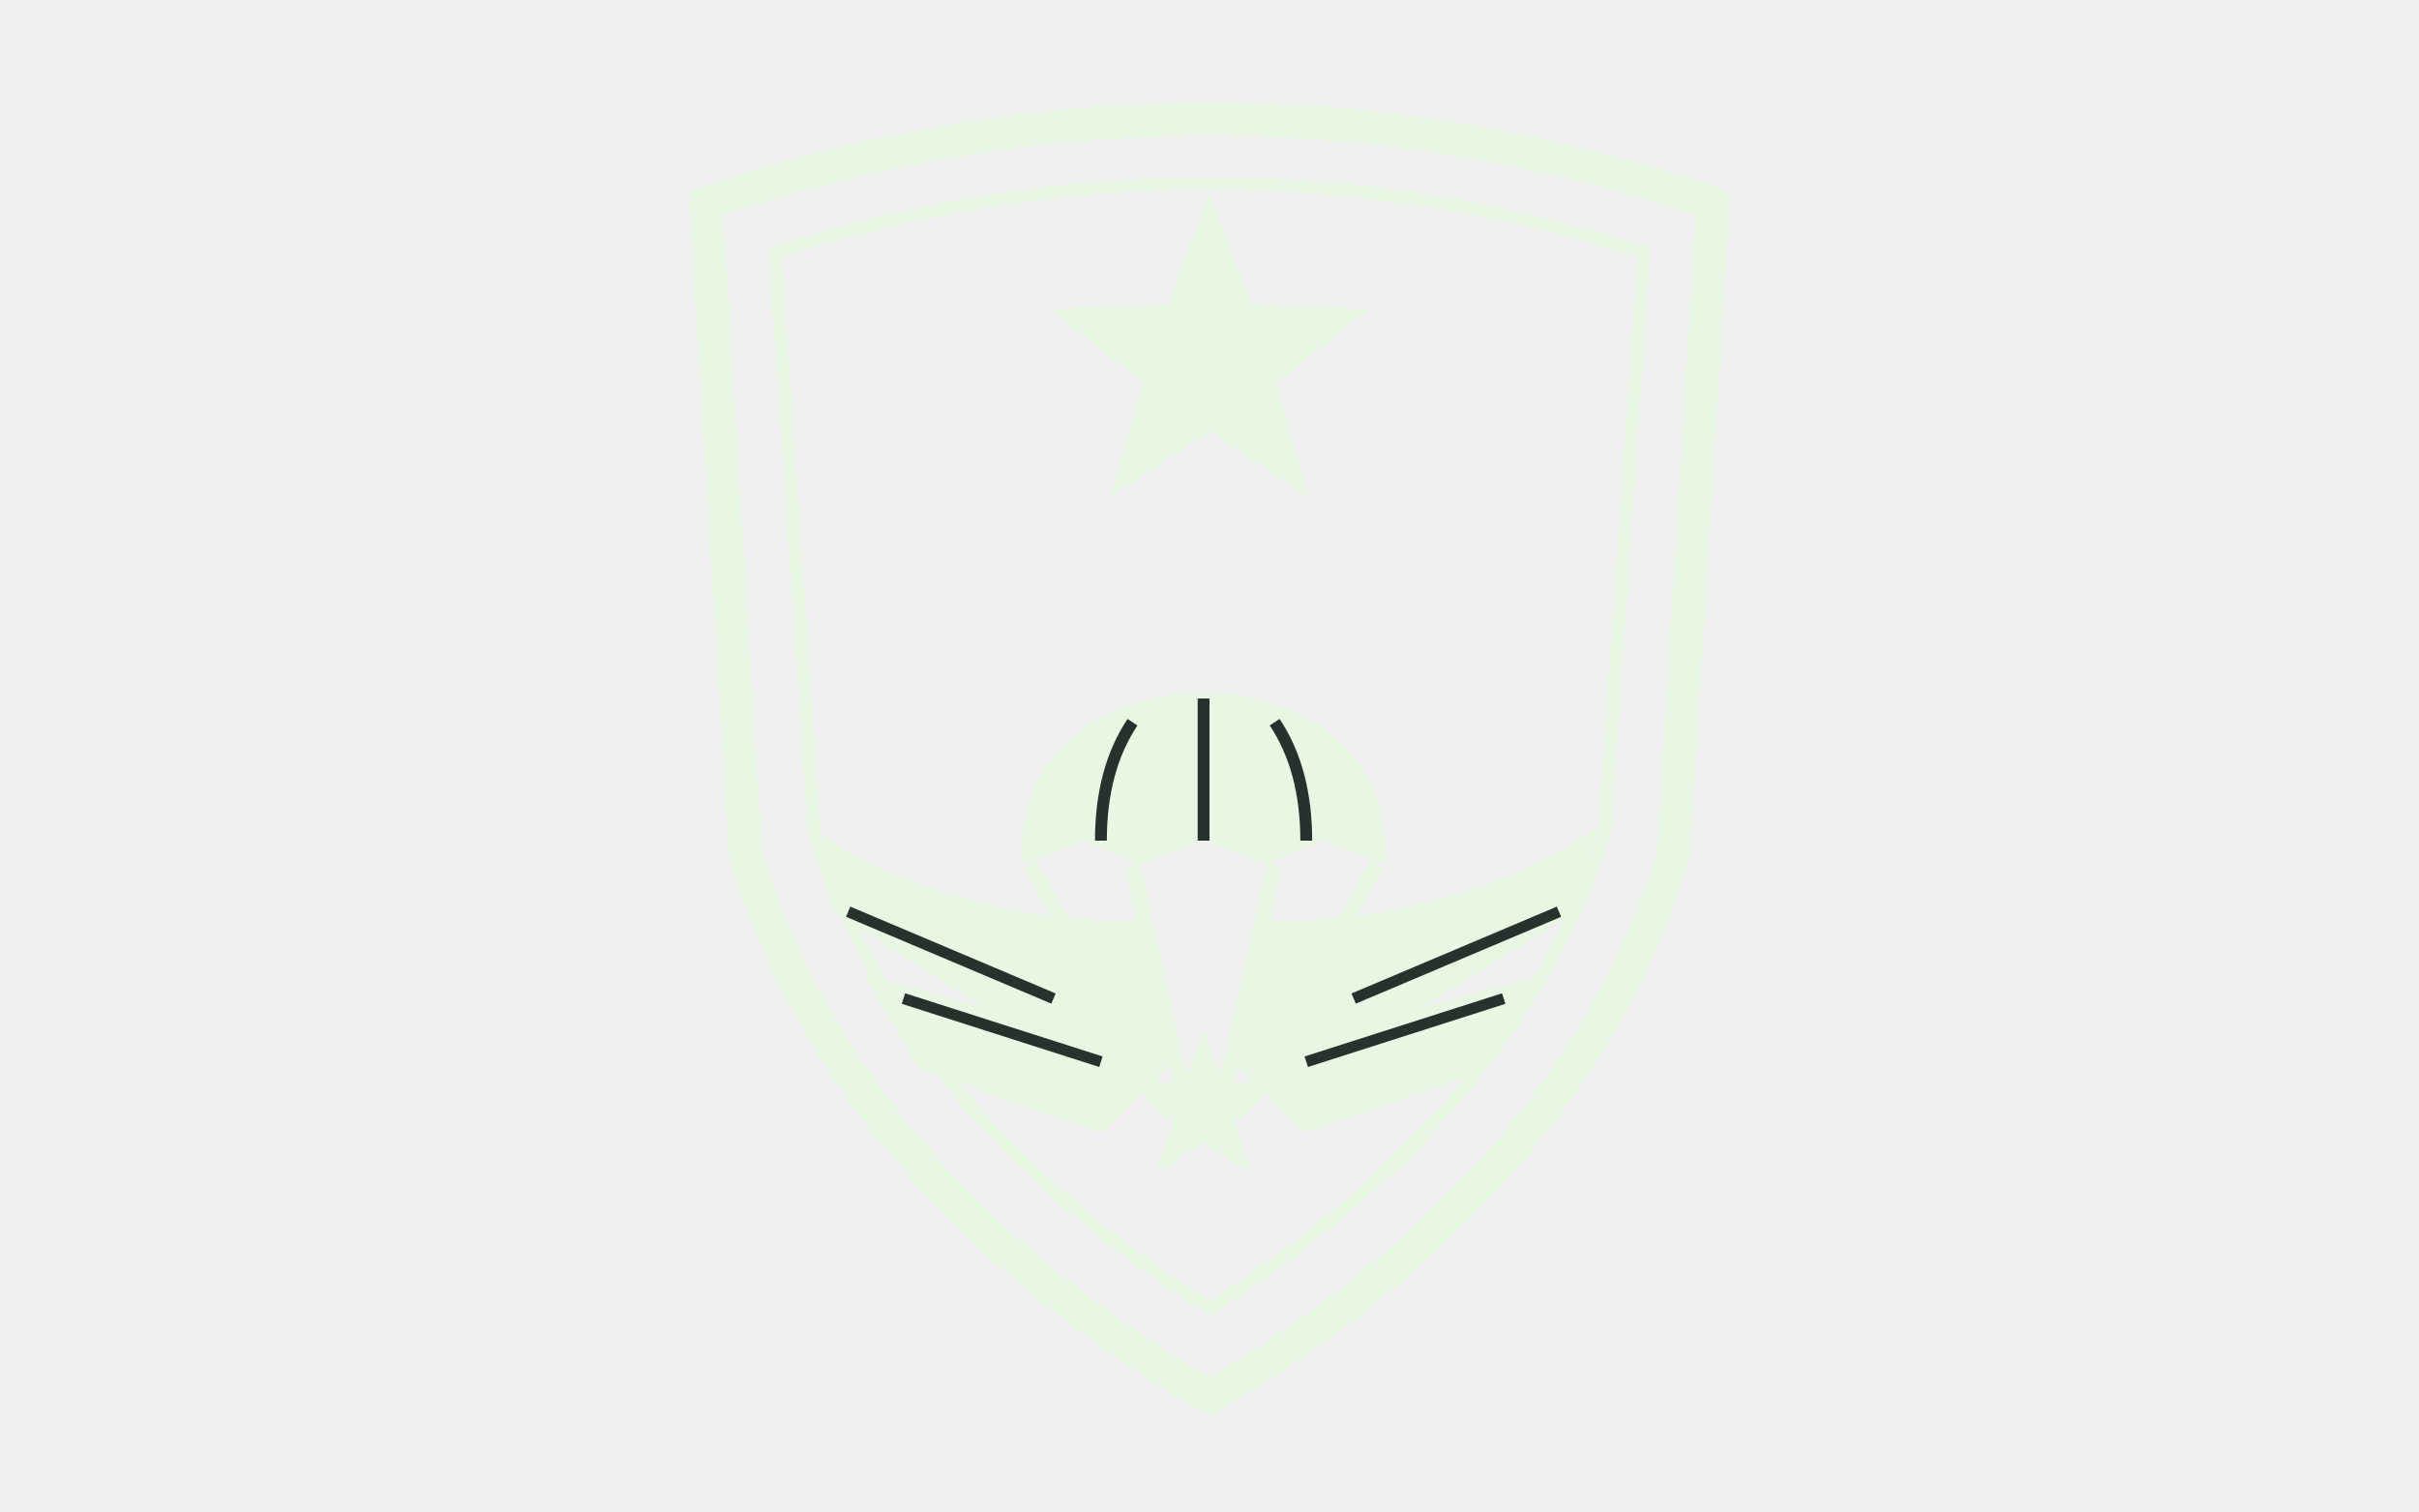
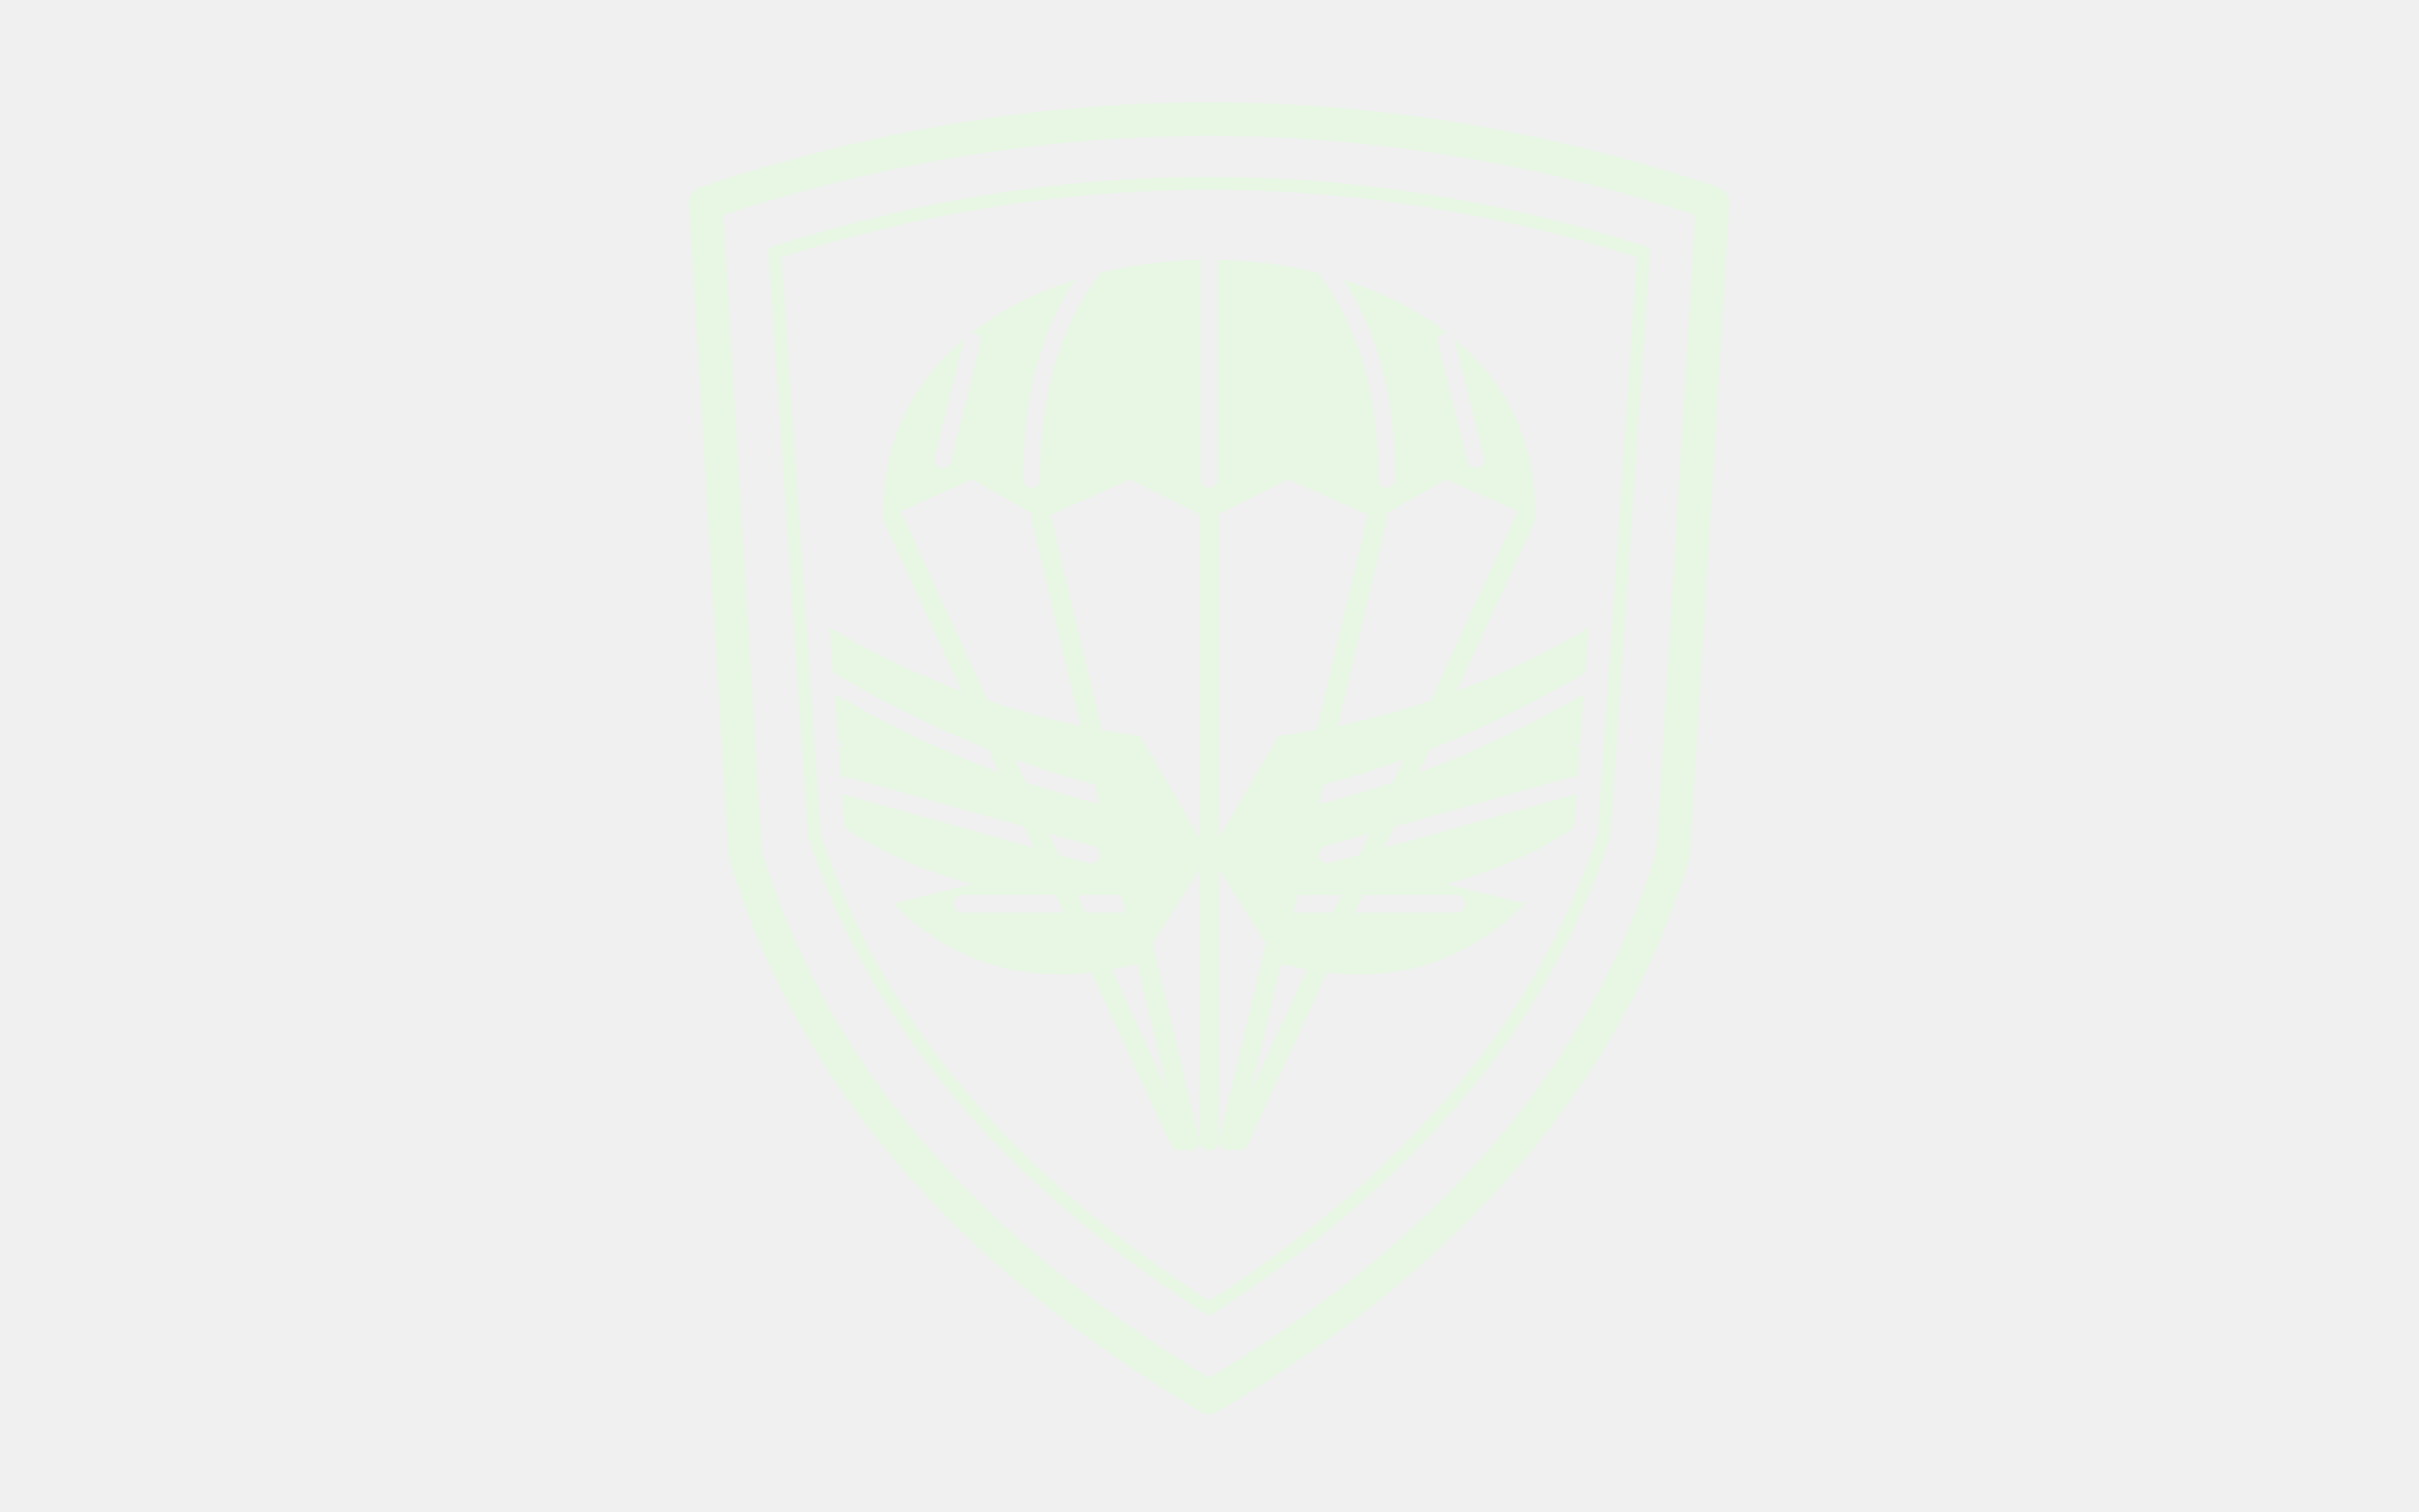
<svg xmlns="http://www.w3.org/2000/svg" width="256" height="160" viewBox="0 0 256 160">
  <g transform="translate(-5.731343 -4.626866) scale(1.044776)">
    <path d="M77 25 Q128 8 179 25 L175 91 Q165 124 128 146 Q91 124 81 91Z" fill="none" stroke="#e7f7e4" stroke-width="3.4" stroke-linejoin="round" stroke-linecap="round" />
    <path d="M84 30 Q128 16 172 30 L168 89 Q159 117 128 137 Q97 117 88 89Z" fill="none" stroke="#e7f7e4" stroke-width="1.3" stroke-linejoin="round" stroke-linecap="round" />
-     <path d="M128.00,24.00L132.20,35.22L144.17,35.75L134.79,43.21L137.99,54.75L128.00,48.14L118.01,54.75L121.21,43.21L111.83,35.75L123.80,35.22Z" fill="#e7f7e4" />
-     <g transform="translate(25 36) scale(.80)">
+     <defs>
+       <clipPath id="airborneInterior22">
+         <path d="M87 33 Q128 20 169 33 L165 88 Q156 115 128 133 Q100 115 91 88Z" />
+       </clipPath>
+     </defs>
+     <g clip-path="url(#airborneInterior22)">
      <defs>
-         <mask id="cut11" maskUnits="userSpaceOnUse" x="0" y="0" width="256" height="160">
+         <mask id="cut40" maskUnits="userSpaceOnUse" x="0" y="0" width="256" height="160">
          <rect width="256" height="160" fill="white" />
          <g fill="black" stroke="black">
            <g stroke="black" stroke-width="4.6" stroke-linejoin="round" stroke-linecap="round">
-               <path d="M105 70 C103 41 153 41 151 70 L143 67 L136 70 L128 67 L120 70 L113 67Z" fill="black" />
-               <path d="M128 49 V67 M119 52 Q115 58 115 67 M137 52 Q141 58 141 67" stroke="#26332d" stroke-width="1.5" fill="none" />
-               <g fill="none" stroke="black" stroke-width="2">
-                 <path d="M106 70 L124 102 M119 70 L126 102 M137 70 L130 102 M150 70 L132 102" />
+               <defs>
+                 <mask id="cut39" maskUnits="userSpaceOnUse" x="0" y="0" width="256" height="160">
+                   <rect width="256" height="160" fill="white" />
+                   <g fill="black" stroke="black">
+                     <path d="M128 30 L128 53 M116 32 Q110 40 110 53 M140 32 Q146 40 146 53 M104 39 L101 51 M152 39 L155 51" fill="none" stroke="black" stroke-width="1.7" stroke-linecap="round" />
+                   </g>
+                 </mask>
+               </defs>
+               <g mask="url(#cut39)">
+                 <path d="M95 57 C94 22 162 22 161 57 L152 53 L145 57 L136 53 L128 57 L120 53 L111 57 L104 53Z" fill="black" />
              </g>
+               <path d="M96 57 L125 120 M111 57 L126 120 M128 57 L128 120 M145 57 L130 120 M160 57 L131 120" fill="none" stroke="black" stroke-width="2" stroke-linejoin="round" stroke-linecap="round" />
            </g>
          </g>
        </mask>
      </defs>
-       <g mask="url(#cut11)">
-         <path d="M121 77 C107 78 88 73 78 65 L81 76 L100 88 L85 84 L92 96 L115 104 L124 95Z" fill="#e7f7e4" />
+       <g mask="url(#cut40)">
+         <defs>
+           <mask id="cut38" maskUnits="userSpaceOnUse" x="0" y="0" width="256" height="160">
+             <rect width="256" height="160" fill="white" />
+             <g fill="black" stroke="black">
+               <path d="M84 70 Q101 81 117 85 M91 84 L116 91 M103 96 L120 96" fill="none" stroke="black" stroke-width="1.8" stroke-linecap="round" />
+             </g>
+           </mask>
+         </defs>
+         <g mask="url(#cut38)">
+           <path d="M121 79 Q98 76 78 60 Q79 73 91 80 L82 79 Q89 90 104 94 L96 96 Q106 106 121 102 L128 91Z" fill="#e7f7e4" />
+         </g>
        <g transform="translate(256 0) scale(-1 1)">
-           <path d="M121 77 C107 78 88 73 78 65 L81 76 L100 88 L85 84 L92 96 L115 104 L124 95Z" fill="#e7f7e4" />
-         </g>
-         <g stroke="#26332d" stroke-width="1.4" fill="none">
-           <path d="M83 76 L109 87 M90 87 L115 95 M173 76 L147 87 M166 87 L141 95" />
+           <defs>
+             <mask id="cut38" maskUnits="userSpaceOnUse" x="0" y="0" width="256" height="160">
+               <rect width="256" height="160" fill="white" />
+               <g fill="black" stroke="black">
+                 <path d="M84 70 Q101 81 117 85 M91 84 L116 91 M103 96 L120 96" fill="none" stroke="black" stroke-width="1.8" stroke-linecap="round" />
+               </g>
+             </mask>
+           </defs>
+           <g mask="url(#cut38)">
+             <path d="M121 79 Q98 76 78 60 Q79 73 91 80 L82 79 Q89 90 104 94 L96 96 Q106 106 121 102 L128 91Z" fill="#e7f7e4" />
+           </g>
        </g>
      </g>
-       <path d="M105 70 C103 41 153 41 151 70 L143 67 L136 70 L128 67 L120 70 L113 67Z" fill="#e7f7e4" />
-       <path d="M128 49 V67 M119 52 Q115 58 115 67 M137 52 Q141 58 141 67" stroke="#26332d" stroke-width="1.5" fill="none" />
-       <g fill="none" stroke="#e7f7e4" stroke-width="2">
-         <path d="M106 70 L124 102 M119 70 L126 102 M137 70 L130 102 M150 70 L132 102" />
+       <defs>
+         <mask id="cut39" maskUnits="userSpaceOnUse" x="0" y="0" width="256" height="160">
+           <rect width="256" height="160" fill="white" />
+           <g fill="black" stroke="black">
+             <path d="M128 30 L128 53 M116 32 Q110 40 110 53 M140 32 Q146 40 146 53 M104 39 L101 51 M152 39 L155 51" fill="none" stroke="black" stroke-width="1.7" stroke-linecap="round" />
+           </g>
+         </mask>
+       </defs>
+       <g mask="url(#cut39)">
+         <path d="M95 57 C94 22 162 22 161 57 L152 53 L145 57 L136 53 L128 57 L120 53 L111 57 L104 53Z" fill="#e7f7e4" />
      </g>
-       <path d="M128.00,91.00L130.47,97.60L137.51,97.91L131.99,102.30L133.88,109.09L128.00,105.20L122.12,109.09L124.01,102.30L118.49,97.91L125.53,97.60Z" fill="#e7f7e4" />
+       <path d="M96 57 L125 120 M111 57 L126 120 M128 57 L128 120 M145 57 L130 120 M160 57 L131 120" fill="none" stroke="#e7f7e4" stroke-width="2" stroke-linejoin="round" stroke-linecap="round" />
    </g>
  </g>
</svg>
